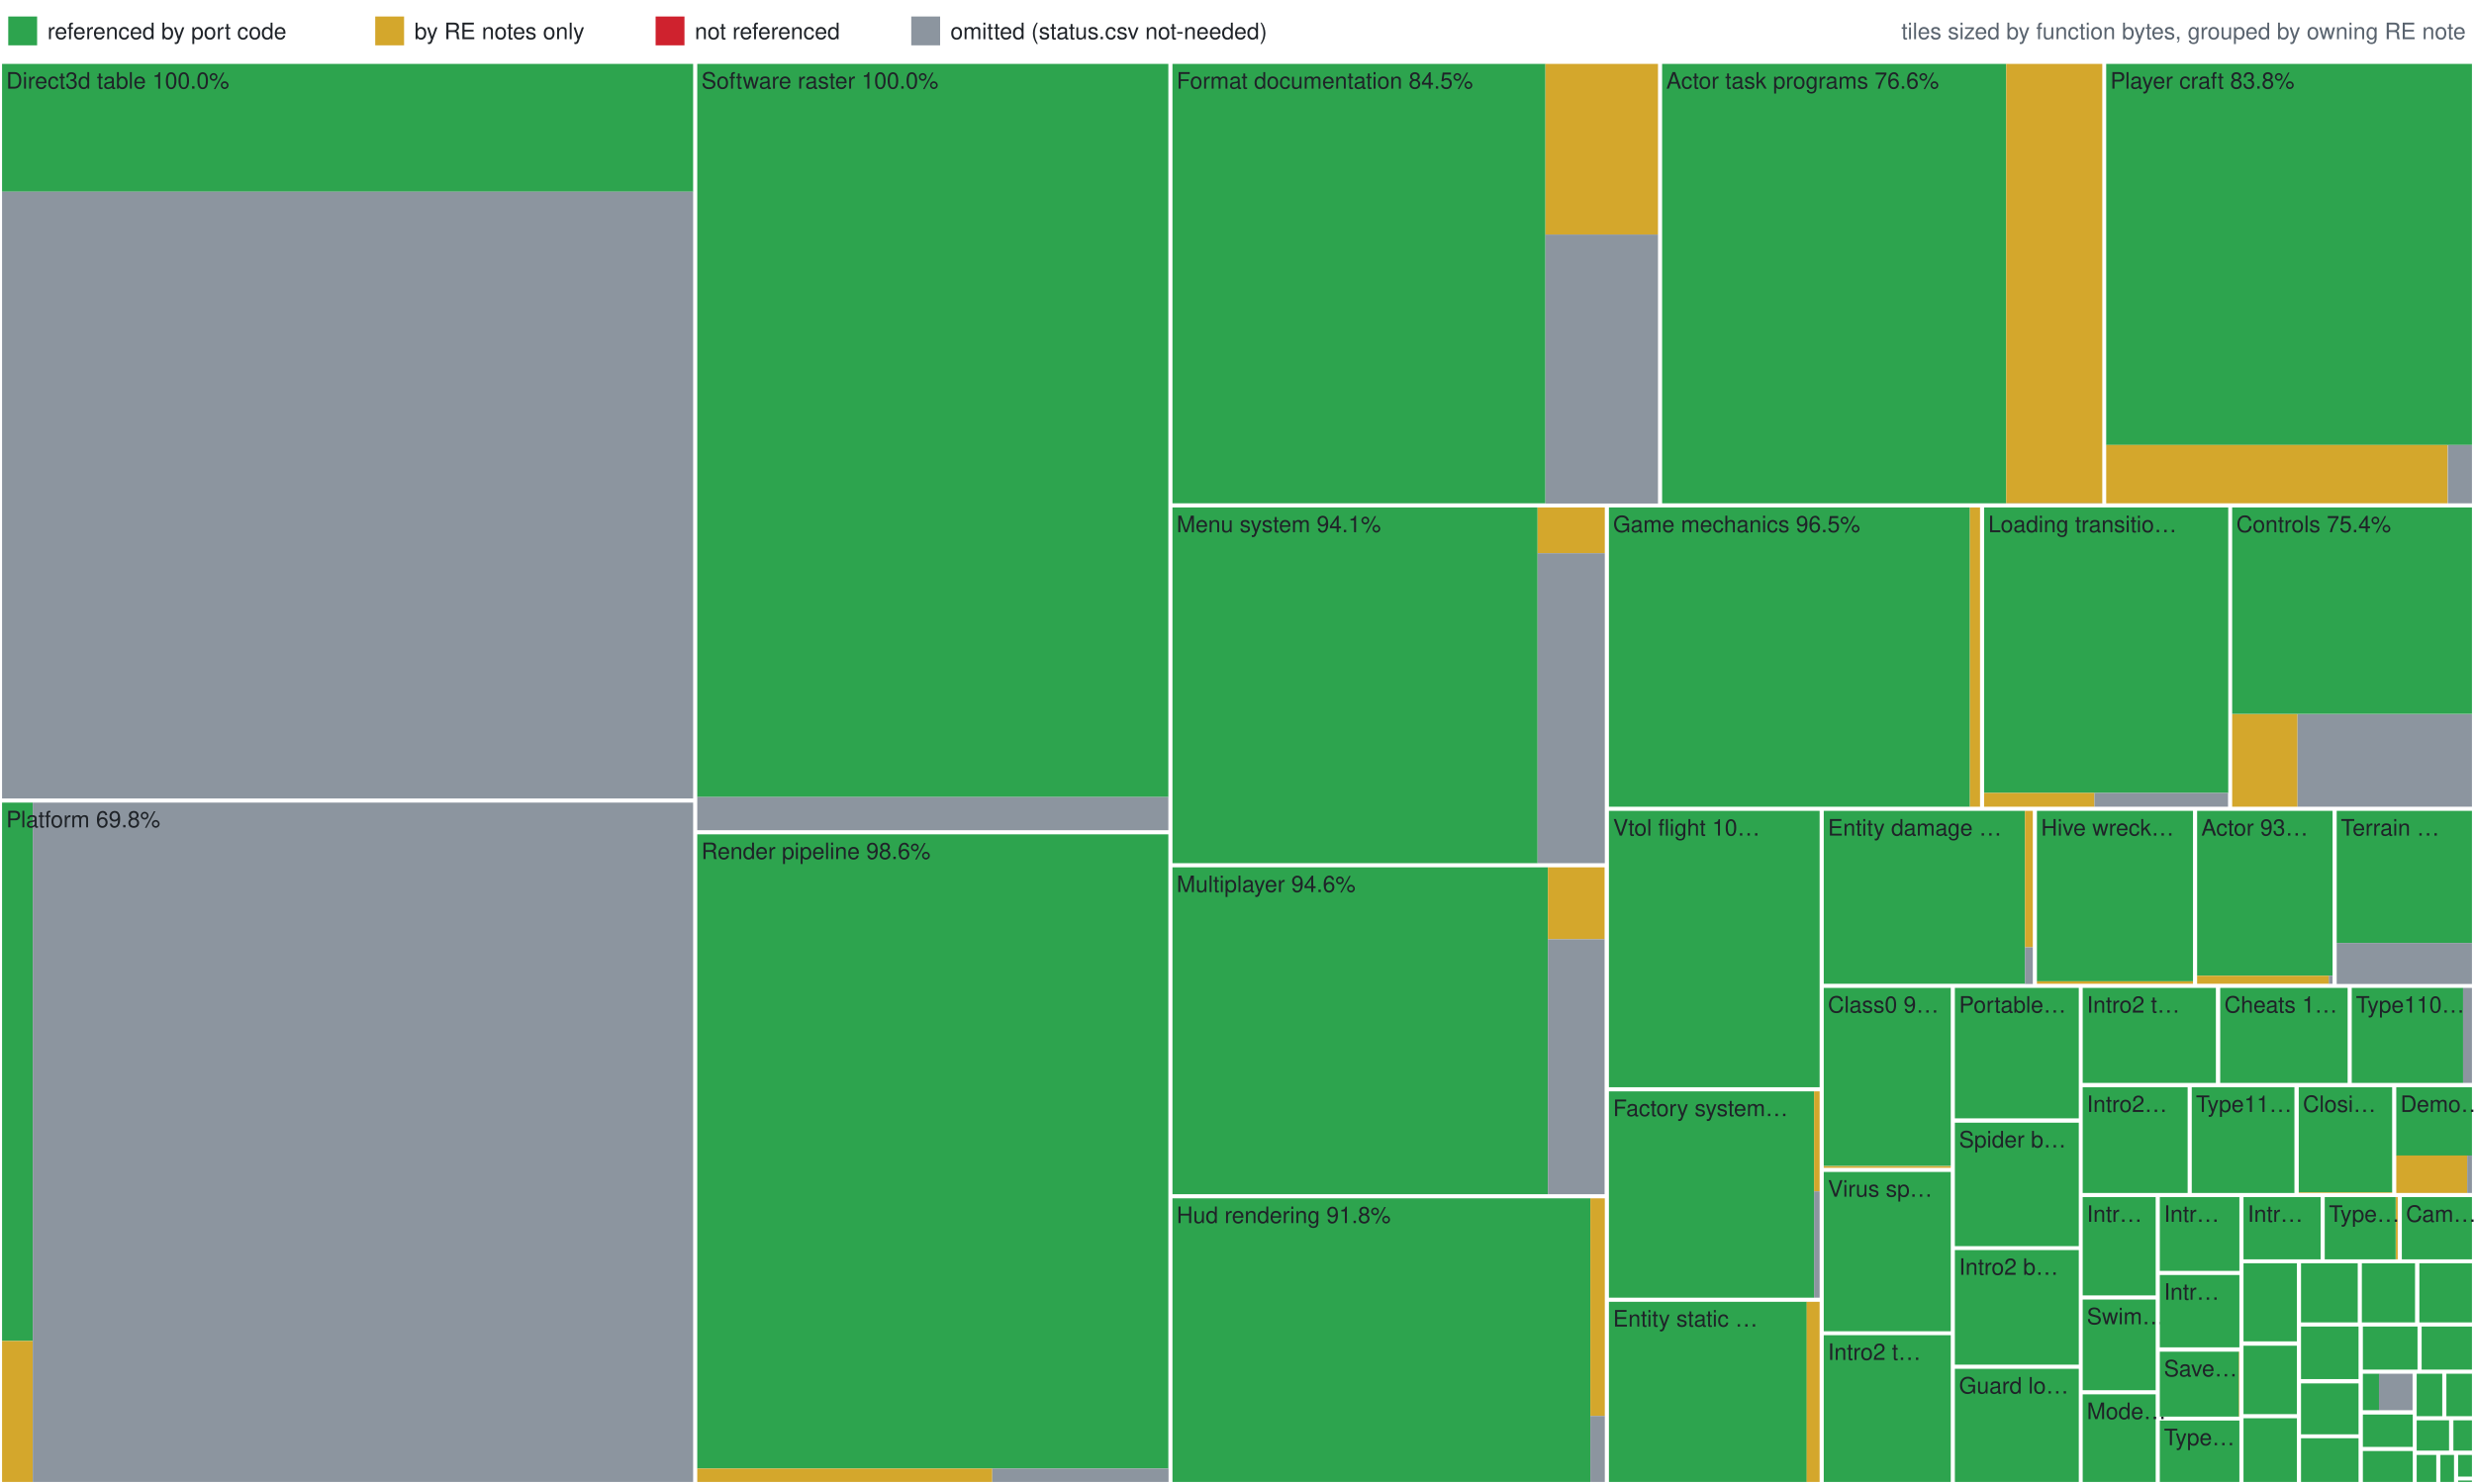
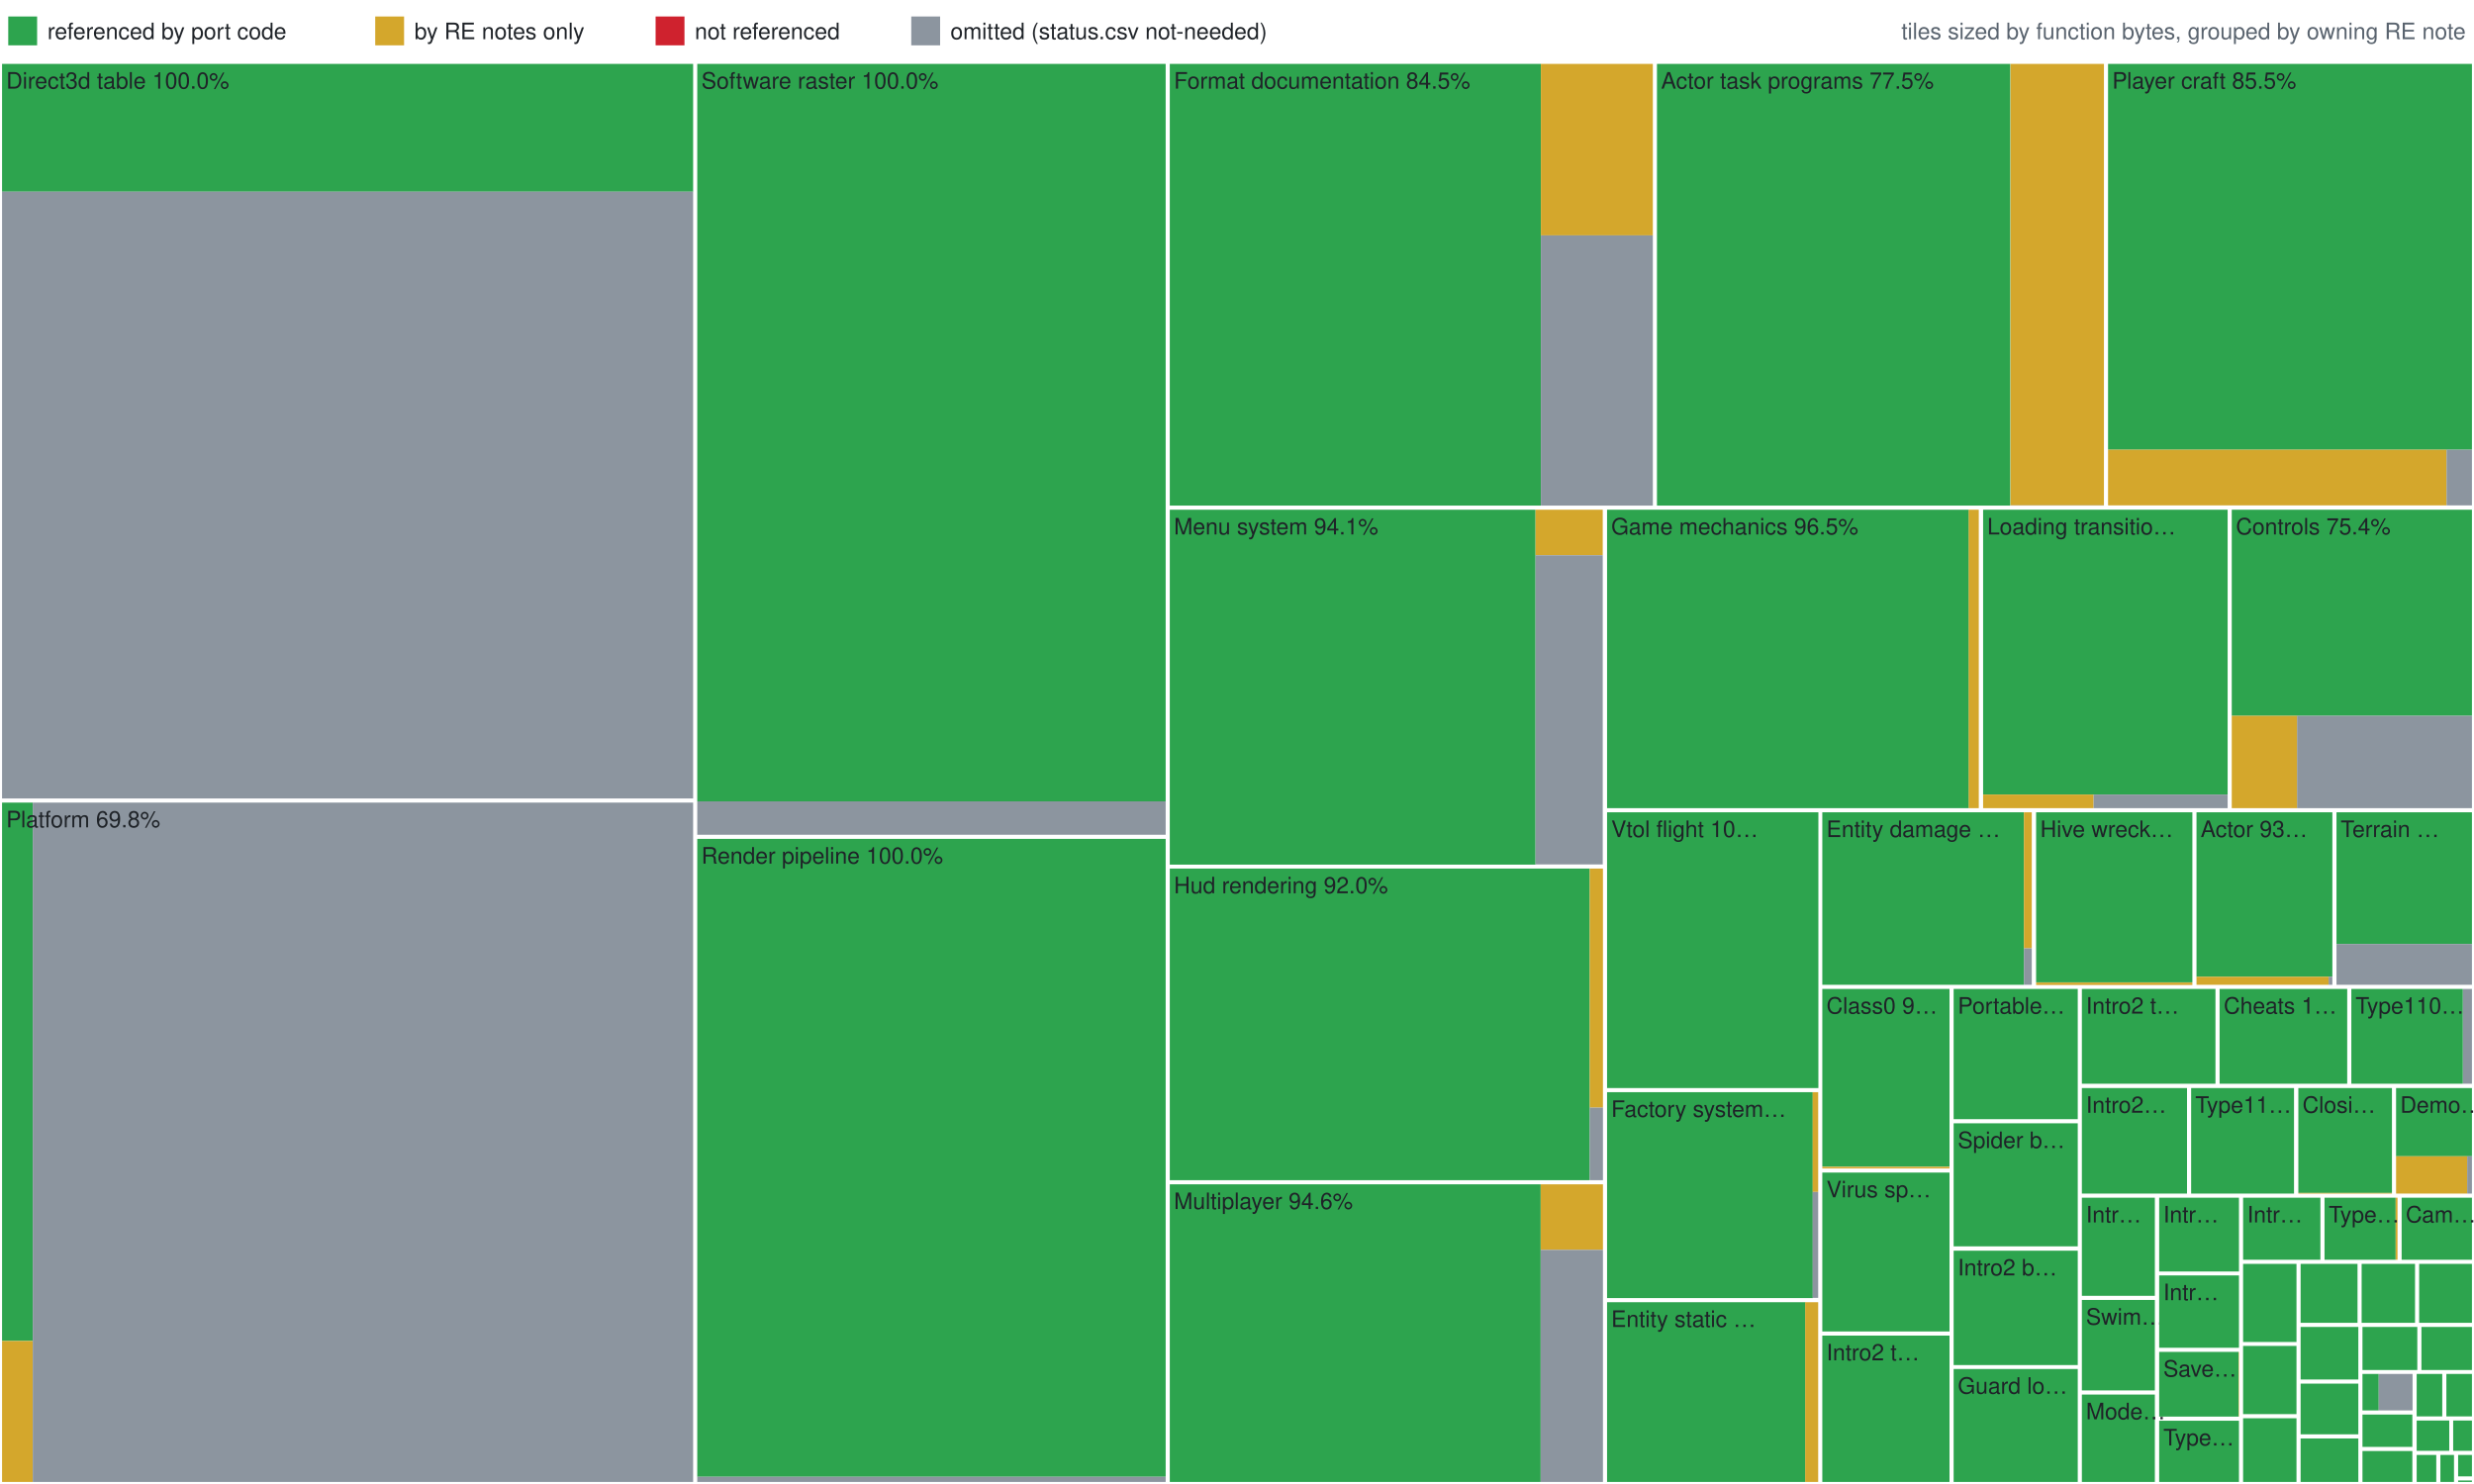
<svg xmlns="http://www.w3.org/2000/svg" width="1200" height="720" viewBox="0 0 1200 720" font-family="Segoe UI, Helvetica, Arial, sans-serif" font-size="11">
  <rect width="1200" height="720" fill="#ffffff" />
  <rect x="4" y="8" width="14" height="14" fill="#2da44e" />
  <text x="23" y="19" fill="#1f2328">referenced by port code</text>
  <rect x="182" y="8" width="14" height="14" fill="#d4a72c" />
  <text x="201" y="19" fill="#1f2328">by RE notes only</text>
  <rect x="318" y="8" width="14" height="14" fill="#cf222e" />
  <text x="337" y="19" fill="#1f2328">not referenced</text>
  <rect x="442" y="8" width="14" height="14" fill="#8c959f" />
  <text x="461" y="19" fill="#1f2328">omitted (status.csv not-needed)</text>
  <text x="1196" y="19" fill="#59636e" text-anchor="end">tiles sized by function bytes, grouped by owning RE note</text>
  <g>
    <rect x="1" y="31" width="335.2" height="62" fill="#2da44e" />
    <rect x="1" y="93" width="335.2" height="294.4" fill="#8c959f" />
    <text x="3" y="43" fill="#1f2328">Direct3d table 100.0%</text>
  </g>
  <g>
    <rect x="1" y="389.4" width="14.9" height="261.2" fill="#2da44e" />
    <rect x="1" y="650.6" width="14.9" height="68.4" fill="#d4a72c" />
    <rect x="15.9" y="389.4" width="320.3" height="329.6" fill="#8c959f" />
    <text x="3" y="401.4" fill="#1f2328">Platform 69.8%</text>
  </g>
  <g>
-     <rect x="338.2" y="31" width="228.5" height="355.7" fill="#2da44e" />
-     <rect x="338.2" y="386.7" width="228.5" height="16.1" fill="#8c959f" />
+     <rect x="338.2" y="31" width="227.2" height="357.8" fill="#2da44e" />
+     <rect x="338.2" y="388.8" width="227.2" height="16.2" fill="#8c959f" />
    <text x="340.2" y="43" fill="#1f2328">Software raster 100.0%</text>
  </g>
  <g>
-     <rect x="338.2" y="404.8" width="228.5" height="307.7" fill="#2da44e" />
-     <rect x="338.2" y="712.5" width="143.1" height="6.5" fill="#d4a72c" />
-     <rect x="481.3" y="712.5" width="85.5" height="6.5" fill="#8c959f" />
-     <text x="340.2" y="416.8" fill="#1f2328">Render pipeline 98.6%</text>
-   </g>
-   <g>
-     <rect x="568.7" y="31" width="180.9" height="213.2" fill="#2da44e" />
-     <rect x="749.6" y="31" width="54.6" height="82.8" fill="#d4a72c" />
-     <rect x="749.6" y="113.8" width="54.6" height="130.5" fill="#8c959f" />
-     <text x="570.7" y="43" fill="#1f2328">Format documentation 84.5%</text>
-   </g>
-   <g>
-     <rect x="806.2" y="31" width="166.9" height="213.2" fill="#2da44e" />
-     <rect x="973.1" y="31" width="46.6" height="213.2" fill="#d4a72c" />
-     <rect x="973.1" y="244.2" width="46.6" height="0.1" fill="#8c959f" />
-     <text x="808.2" y="43" fill="#1f2328">Actor task programs 76.6%</text>
-   </g>
-   <g>
-     <rect x="1021.6" y="31" width="177.4" height="184.9" fill="#2da44e" />
-     <rect x="1021.6" y="215.9" width="165.6" height="28.3" fill="#d4a72c" />
-     <rect x="1187.3" y="215.9" width="11.7" height="28.3" fill="#8c959f" />
-     <text x="1023.6" y="43" fill="#1f2328">Player craft 83.8%</text>
-   </g>
-   <g>
-     <rect x="568.7" y="246.2" width="177.1" height="172.6" fill="#2da44e" />
-     <rect x="745.8" y="246.2" width="32.6" height="22.2" fill="#d4a72c" />
-     <rect x="745.8" y="268.4" width="32.6" height="150.4" fill="#8c959f" />
-     <text x="570.7" y="258.2" fill="#1f2328">Menu system 94.1%</text>
-   </g>
-   <g>
-     <rect x="568.7" y="420.8" width="182.1" height="158.6" fill="#2da44e" />
-     <rect x="750.8" y="420.8" width="27.5" height="34.9" fill="#d4a72c" />
-     <rect x="750.8" y="455.7" width="27.5" height="123.7" fill="#8c959f" />
-     <text x="570.7" y="432.8" fill="#1f2328">Multiplayer 94.6%</text>
-   </g>
-   <g>
-     <rect x="568.7" y="581.4" width="202.7" height="137.6" fill="#2da44e" />
-     <rect x="771.4" y="581.4" width="7" height="105.6" fill="#d4a72c" />
-     <rect x="771.4" y="687" width="7" height="32" fill="#8c959f" />
-     <text x="570.7" y="593.4" fill="#1f2328">Hud rendering 91.8%</text>
-   </g>
-   <g>
-     <rect x="780.4" y="246.2" width="175.1" height="145.2" fill="#2da44e" />
-     <rect x="955.5" y="246.2" width="4.9" height="145.2" fill="#d4a72c" />
-     <text x="782.4" y="258.2" fill="#1f2328">Game mechanics 96.5%</text>
-   </g>
-   <g>
-     <rect x="962.4" y="246.2" width="118.4" height="138.5" fill="#2da44e" />
-     <rect x="962.4" y="384.7" width="53.5" height="6.7" fill="#d4a72c" />
-     <rect x="1015.9" y="384.7" width="64.8" height="6.7" fill="#8c959f" />
-     <text x="964.4" y="258.2" fill="#1f2328">Loading transitio…</text>
-   </g>
-   <g>
-     <rect x="1082.7" y="246.2" width="116.3" height="100.2" fill="#2da44e" />
-     <rect x="1082.7" y="346.5" width="31.7" height="44.9" fill="#d4a72c" />
-     <rect x="1114.4" y="346.5" width="84.6" height="44.9" fill="#8c959f" />
-     <text x="1084.7" y="258.2" fill="#1f2328">Controls 75.4%</text>
-   </g>
-   <g>
-     <rect x="780.4" y="393.4" width="102.2" height="134.1" fill="#2da44e" />
-     <text x="782.4" y="405.4" fill="#1f2328">Vtol flight 10…</text>
-   </g>
-   <g>
-     <rect x="780.4" y="529.5" width="99.5" height="100.1" fill="#2da44e" />
-     <rect x="879.9" y="529.5" width="2.7" height="48.5" fill="#d4a72c" />
-     <rect x="879.9" y="578" width="2.7" height="51.6" fill="#8c959f" />
-     <text x="782.4" y="541.5" fill="#1f2328">Factory system…</text>
-   </g>
-   <g>
-     <rect x="780.4" y="631.6" width="96" height="87.4" fill="#2da44e" />
-     <rect x="876.3" y="631.6" width="6.3" height="87.4" fill="#d4a72c" />
-     <text x="782.4" y="643.6" fill="#1f2328">Entity static …</text>
-   </g>
-   <g>
-     <rect x="884.6" y="393.4" width="97.6" height="83.9" fill="#2da44e" />
-     <rect x="982.2" y="393.4" width="3.8" height="66.2" fill="#d4a72c" />
-     <rect x="982.2" y="459.6" width="3.8" height="17.8" fill="#8c959f" />
-     <text x="886.6" y="405.4" fill="#1f2328">Entity damage …</text>
-   </g>
-   <g>
-     <rect x="988" y="393.4" width="75.7" height="82.7" fill="#2da44e" />
-     <rect x="988" y="476.1" width="75.7" height="1.2" fill="#d4a72c" />
-     <text x="990" y="405.4" fill="#1f2328">Hive wreck…</text>
-   </g>
-   <g>
-     <rect x="1065.7" y="393.4" width="65.7" height="80" fill="#2da44e" />
-     <rect x="1065.7" y="473.4" width="64" height="3.9" fill="#d4a72c" />
-     <rect x="1129.6" y="473.4" width="1.8" height="3.9" fill="#8c959f" />
-     <text x="1067.7" y="405.4" fill="#1f2328">Actor 93…</text>
-   </g>
-   <g>
-     <rect x="1133.4" y="393.4" width="65.6" height="64.1" fill="#2da44e" />
-     <rect x="1133.4" y="457.5" width="65.6" height="19.9" fill="#8c959f" />
-     <text x="1135.4" y="405.4" fill="#1f2328">Terrain …</text>
-   </g>
-   <g>
-     <rect x="884.6" y="479.3" width="61.6" height="86.4" fill="#2da44e" />
-     <rect x="884.6" y="565.8" width="61.6" height="0.8" fill="#d4a72c" />
-     <text x="886.6" y="491.3" fill="#1f2328">Class0 9…</text>
-   </g>
-   <g>
-     <rect x="884.6" y="568.6" width="61.6" height="77.3" fill="#2da44e" />
-     <text x="886.6" y="580.6" fill="#1f2328">Virus sp…</text>
-   </g>
-   <g>
-     <rect x="884.6" y="647.8" width="61.6" height="71.2" fill="#2da44e" />
-     <text x="886.6" y="659.8" fill="#1f2328">Intro2 t…</text>
-   </g>
-   <g>
-     <rect x="948.2" y="479.3" width="60.1" height="63.3" fill="#2da44e" />
-     <text x="950.2" y="491.3" fill="#1f2328">Portable…</text>
-   </g>
-   <g>
-     <rect x="948.2" y="544.7" width="60.1" height="59.9" fill="#2da44e" />
-     <text x="950.2" y="556.7" fill="#1f2328">Spider b…</text>
-   </g>
-   <g>
-     <rect x="948.2" y="606.5" width="60.1" height="55.6" fill="#2da44e" />
-     <text x="950.2" y="618.5" fill="#1f2328">Intro2 b…</text>
-   </g>
-   <g>
-     <rect x="948.2" y="664.1" width="60.1" height="54.9" fill="#2da44e" />
-     <text x="950.2" y="676.1" fill="#1f2328">Guard lo…</text>
-   </g>
-   <g>
-     <rect x="1010.2" y="479.3" width="64.6" height="46.1" fill="#2da44e" />
-     <text x="1012.2" y="491.3" fill="#1f2328">Intro2 t…</text>
-   </g>
-   <g>
-     <rect x="1076.9" y="479.3" width="61.8" height="46.1" fill="#2da44e" />
-     <rect x="1138.6" y="479.3" width="0" height="46.1" fill="#8c959f" />
-     <text x="1078.9" y="491.3" fill="#1f2328">Cheats 1…</text>
-   </g>
-   <g>
-     <rect x="1140.7" y="479.3" width="54" height="46.1" fill="#2da44e" />
-     <rect x="1194.7" y="479.3" width="4.3" height="46.1" fill="#8c959f" />
-     <text x="1142.7" y="491.3" fill="#1f2328">Type110…</text>
-   </g>
-   <g>
-     <rect x="1010.2" y="527.5" width="50.9" height="51.3" fill="#2da44e" />
-     <text x="1012.2" y="539.5" fill="#1f2328">Intro2…</text>
-   </g>
-   <g>
-     <rect x="1063.1" y="527.5" width="49.8" height="51.3" fill="#2da44e" />
-     <text x="1065.1" y="539.5" fill="#1f2328">Type11…</text>
-   </g>
-   <g>
-     <rect x="1115" y="527.5" width="45.3" height="51" fill="#2da44e" />
-     <rect x="1115" y="578.5" width="45.3" height="0.3" fill="#d4a72c" />
-     <text x="1117" y="539.5" fill="#1f2328">Closi…</text>
-   </g>
-   <g>
-     <rect x="1162.3" y="527.5" width="36.7" height="33.2" fill="#2da44e" />
-     <rect x="1162.3" y="560.6" width="34.4" height="18.2" fill="#d4a72c" />
-     <rect x="1196.7" y="560.6" width="2.3" height="18.2" fill="#8c959f" />
-     <text x="1164.3" y="539.5" fill="#1f2328">Demo…</text>
-   </g>
-   <g>
-     <rect x="1010.2" y="580.8" width="35.4" height="47.7" fill="#2da44e" />
-     <text x="1012.2" y="592.8" fill="#1f2328">Intr…</text>
-   </g>
-   <g>
-     <rect x="1010.2" y="630.5" width="35.4" height="44" fill="#2da44e" />
-     <text x="1012.2" y="642.5" fill="#1f2328">Swim…</text>
-   </g>
-   <g>
-     <rect x="1010.2" y="676.5" width="35.4" height="42.5" fill="#2da44e" />
-     <text x="1012.2" y="688.5" fill="#1f2328">Mode…</text>
-   </g>
-   <g>
-     <rect x="1047.6" y="580.8" width="38.6" height="35.8" fill="#2da44e" />
-     <text x="1049.6" y="592.8" fill="#1f2328">Intr…</text>
-   </g>
-   <g>
-     <rect x="1047.6" y="618.6" width="38.6" height="35.1" fill="#2da44e" />
-     <text x="1049.6" y="630.6" fill="#1f2328">Intr…</text>
-   </g>
-   <g>
-     <rect x="1047.6" y="655.8" width="38.4" height="31.5" fill="#2da44e" />
-     <rect x="1086" y="655.8" width="0.2" height="31.5" fill="#d4a72c" />
-     <text x="1049.6" y="667.8" fill="#1f2328">Save…</text>
-   </g>
-   <g>
-     <rect x="1047.6" y="689.2" width="38.6" height="29.8" fill="#2da44e" />
-     <text x="1049.6" y="701.2" fill="#1f2328">Type…</text>
-   </g>
-   <g>
-     <rect x="1088.2" y="580.8" width="37.4" height="30.2" fill="#2da44e" />
-     <text x="1090.2" y="592.8" fill="#1f2328">Intr…</text>
-   </g>
-   <g>
-     <rect x="1127.6" y="580.8" width="34.4" height="30.2" fill="#2da44e" />
-     <rect x="1162.1" y="580.8" width="0.9" height="30.2" fill="#d4a72c" />
-     <text x="1129.6" y="592.8" fill="#1f2328">Type…</text>
-   </g>
-   <g>
-     <rect x="1165" y="580.8" width="34" height="30.2" fill="#2da44e" />
-     <text x="1167" y="592.8" fill="#1f2328">Cam…</text>
-   </g>
-   <g>
-     <rect x="1088.2" y="612.9" width="25.9" height="37.9" fill="#2da44e" />
-   </g>
-   <g>
-     <rect x="1088.2" y="652.9" width="25.9" height="33.2" fill="#2da44e" />
-   </g>
-   <g>
-     <rect x="1088.2" y="688.1" width="25.9" height="30.9" fill="#2da44e" />
-   </g>
-   <g>
-     <rect x="1116.1" y="612.9" width="27.5" height="28.7" fill="#2da44e" />
-   </g>
-   <g>
-     <rect x="1145.6" y="612.9" width="25.8" height="28.7" fill="#2da44e" />
-   </g>
-   <g>
-     <rect x="1173.5" y="612.9" width="25.5" height="28.7" fill="#2da44e" />
-   </g>
-   <g>
-     <rect x="1116.1" y="643.6" width="27.9" height="25.5" fill="#2da44e" />
-   </g>
-   <g>
-     <rect x="1116.1" y="671.2" width="27.9" height="24.7" fill="#2da44e" />
-   </g>
-   <g>
-     <rect x="1116.1" y="697.8" width="27.9" height="21.2" fill="#2da44e" />
-   </g>
-   <g>
-     <rect x="1146.1" y="643.6" width="26.5" height="20.9" fill="#2da44e" />
-   </g>
-   <g>
-     <rect x="1174.6" y="643.6" width="24.4" height="20.9" fill="#2da44e" />
-   </g>
-   <g>
-     <rect x="1146.1" y="666.5" width="7.9" height="17.7" fill="#2da44e" />
-     <rect x="1153.9" y="666.5" width="16.3" height="17.7" fill="#8c959f" />
-   </g>
-   <g>
-     <rect x="1146.1" y="686.3" width="24.2" height="15.7" fill="#2da44e" />
-   </g>
-   <g>
-     <rect x="1146.1" y="704" width="24.2" height="15" fill="#2da44e" />
-   </g>
-   <g>
-     <rect x="1172.2" y="666.5" width="12.4" height="20.6" fill="#2da44e" />
-   </g>
-   <g>
-     <rect x="1186.6" y="666.5" width="12.4" height="20.6" fill="#2da44e" />
-   </g>
-   <g>
-     <rect x="1172.2" y="689.1" width="15.7" height="14.7" fill="#2da44e" />
-   </g>
-   <g>
-     <rect x="1190" y="689.1" width="9" height="14.7" fill="#2da44e" />
+     <rect x="338.2" y="407" width="227.2" height="309.5" fill="#2da44e" />
+     <rect x="338.2" y="716.5" width="227.2" height="2.5" fill="#8c959f" />
+     <text x="340.2" y="419" fill="#1f2328">Render pipeline 100.0%</text>
+   </g>
+   <g>
+     <rect x="567.4" y="31" width="180" height="214.3" fill="#2da44e" />
+     <rect x="747.4" y="31" width="54.3" height="83.2" fill="#d4a72c" />
+     <rect x="747.4" y="114.2" width="54.3" height="131.1" fill="#8c959f" />
+     <text x="569.4" y="43" fill="#1f2328">Format documentation 84.5%</text>
+   </g>
+   <g>
+     <rect x="803.7" y="31" width="171.4" height="214.3" fill="#2da44e" />
+     <rect x="975.2" y="31" width="45.3" height="214.2" fill="#d4a72c" />
+     <rect x="975.2" y="245.2" width="45.3" height="0.1" fill="#8c959f" />
+     <text x="805.7" y="43" fill="#1f2328">Actor task programs 77.5%</text>
+   </g>
+   <g>
+     <rect x="1022.5" y="31" width="176.5" height="187.2" fill="#2da44e" />
+     <rect x="1022.5" y="218.2" width="164.2" height="27" fill="#d4a72c" />
+     <rect x="1186.7" y="218.2" width="12.3" height="27" fill="#8c959f" />
+     <text x="1024.5" y="43" fill="#1f2328">Player craft 85.5%</text>
+   </g>
+   <g>
+     <rect x="567.4" y="247.3" width="177.4" height="172.2" fill="#2da44e" />
+     <rect x="744.8" y="247.3" width="32.6" height="22.1" fill="#d4a72c" />
+     <rect x="744.8" y="269.4" width="32.6" height="150" fill="#8c959f" />
+     <text x="569.4" y="259.3" fill="#1f2328">Menu system 94.1%</text>
+   </g>
+   <g>
+     <rect x="567.4" y="421.4" width="203.7" height="151.2" fill="#2da44e" />
+     <rect x="771.1" y="421.4" width="6.4" height="116" fill="#d4a72c" />
+     <rect x="771.1" y="537.4" width="6.4" height="35.2" fill="#8c959f" />
+     <text x="569.4" y="433.4" fill="#1f2328">Hud rendering 92.0%</text>
+   </g>
+   <g>
+     <rect x="567.4" y="574.6" width="179.9" height="144.4" fill="#2da44e" />
+     <rect x="747.3" y="574.6" width="30.2" height="31.8" fill="#d4a72c" />
+     <rect x="747.3" y="606.4" width="30.2" height="112.6" fill="#8c959f" />
+     <text x="569.4" y="586.6" fill="#1f2328">Multiplayer 94.6%</text>
+   </g>
+   <g>
+     <rect x="779.5" y="247.3" width="175.5" height="144.8" fill="#2da44e" />
+     <rect x="954.9" y="247.3" width="4.9" height="144.8" fill="#d4a72c" />
+     <text x="781.5" y="259.3" fill="#1f2328">Game mechanics 96.5%</text>
+   </g>
+   <g>
+     <rect x="961.9" y="247.3" width="118.6" height="138.2" fill="#2da44e" />
+     <rect x="961.9" y="385.5" width="53.6" height="6.6" fill="#d4a72c" />
+     <rect x="1015.5" y="385.5" width="65" height="6.6" fill="#8c959f" />
+     <text x="963.9" y="259.3" fill="#1f2328">Loading transitio…</text>
+   </g>
+   <g>
+     <rect x="1082.5" y="247.3" width="116.5" height="100" fill="#2da44e" />
+     <rect x="1082.5" y="347.3" width="31.8" height="44.8" fill="#d4a72c" />
+     <rect x="1114.2" y="347.3" width="84.8" height="44.8" fill="#8c959f" />
+     <text x="1084.5" y="259.3" fill="#1f2328">Controls 75.4%</text>
+   </g>
+   <g>
+     <rect x="779.5" y="394.1" width="102.5" height="133.8" fill="#2da44e" />
+     <text x="781.5" y="406.1" fill="#1f2328">Vtol flight 10…</text>
+   </g>
+   <g>
+     <rect x="779.5" y="529.9" width="99.8" height="99.9" fill="#2da44e" />
+     <rect x="879.2" y="529.9" width="2.7" height="48.4" fill="#d4a72c" />
+     <rect x="879.2" y="578.3" width="2.7" height="51.4" fill="#8c959f" />
+     <text x="781.5" y="541.9" fill="#1f2328">Factory system…</text>
+   </g>
+   <g>
+     <rect x="779.5" y="631.8" width="96.2" height="87.2" fill="#2da44e" />
+     <rect x="875.6" y="631.8" width="6.3" height="87.2" fill="#d4a72c" />
+     <text x="781.5" y="643.8" fill="#1f2328">Entity static …</text>
+   </g>
+   <g>
+     <rect x="883.9" y="394.1" width="97.8" height="83.7" fill="#2da44e" />
+     <rect x="981.7" y="394.1" width="3.8" height="66" fill="#d4a72c" />
+     <rect x="981.7" y="460.1" width="3.8" height="17.7" fill="#8c959f" />
+     <text x="885.9" y="406.1" fill="#1f2328">Entity damage …</text>
+   </g>
+   <g>
+     <rect x="987.6" y="394.1" width="75.8" height="82.5" fill="#2da44e" />
+     <rect x="987.6" y="476.7" width="75.8" height="1.2" fill="#d4a72c" />
+     <text x="989.6" y="406.1" fill="#1f2328">Hive wreck…</text>
+   </g>
+   <g>
+     <rect x="1065.4" y="394.1" width="65.9" height="79.8" fill="#2da44e" />
+     <rect x="1065.4" y="473.9" width="64.1" height="3.9" fill="#d4a72c" />
+     <rect x="1129.5" y="473.9" width="1.8" height="3.9" fill="#8c959f" />
+     <text x="1067.4" y="406.1" fill="#1f2328">Actor 93…</text>
+   </g>
+   <g>
+     <rect x="1133.3" y="394.1" width="65.7" height="63.9" fill="#2da44e" />
+     <rect x="1133.3" y="458" width="65.7" height="19.8" fill="#8c959f" />
+     <text x="1135.3" y="406.1" fill="#1f2328">Terrain …</text>
+   </g>
+   <g>
+     <rect x="883.9" y="479.8" width="61.7" height="86.2" fill="#2da44e" />
+     <rect x="883.9" y="566.1" width="61.7" height="0.8" fill="#d4a72c" />
+     <text x="885.9" y="491.8" fill="#1f2328">Class0 9…</text>
+   </g>
+   <g>
+     <rect x="883.9" y="568.9" width="61.7" height="77.1" fill="#2da44e" />
+     <text x="885.9" y="580.9" fill="#1f2328">Virus sp…</text>
+   </g>
+   <g>
+     <rect x="883.9" y="648" width="61.7" height="71" fill="#2da44e" />
+     <text x="885.9" y="660" fill="#1f2328">Intro2 t…</text>
+   </g>
+   <g>
+     <rect x="947.6" y="479.8" width="60.2" height="63.2" fill="#2da44e" />
+     <text x="949.6" y="491.8" fill="#1f2328">Portable…</text>
+   </g>
+   <g>
+     <rect x="947.6" y="545" width="60.2" height="59.7" fill="#2da44e" />
+     <text x="949.6" y="557" fill="#1f2328">Spider b…</text>
+   </g>
+   <g>
+     <rect x="947.6" y="606.8" width="60.2" height="55.5" fill="#2da44e" />
+     <text x="949.6" y="618.8" fill="#1f2328">Intro2 b…</text>
+   </g>
+   <g>
+     <rect x="947.6" y="664.2" width="60.2" height="54.8" fill="#2da44e" />
+     <text x="949.6" y="676.2" fill="#1f2328">Guard lo…</text>
+   </g>
+   <g>
+     <rect x="1009.8" y="479.8" width="64.8" height="46" fill="#2da44e" />
+     <text x="1011.8" y="491.8" fill="#1f2328">Intro2 t…</text>
+   </g>
+   <g>
+     <rect x="1076.6" y="479.8" width="61.9" height="46" fill="#2da44e" />
+     <rect x="1138.5" y="479.8" width="0" height="46" fill="#8c959f" />
+     <text x="1078.6" y="491.8" fill="#1f2328">Cheats 1…</text>
+   </g>
+   <g>
+     <rect x="1140.5" y="479.8" width="54.1" height="46" fill="#2da44e" />
+     <rect x="1194.7" y="479.8" width="4.3" height="46" fill="#8c959f" />
+     <text x="1142.5" y="491.8" fill="#1f2328">Type110…</text>
+   </g>
+   <g>
+     <rect x="1009.8" y="527.9" width="51" height="51.2" fill="#2da44e" />
+     <text x="1011.8" y="539.9" fill="#1f2328">Intro2…</text>
+   </g>
+   <g>
+     <rect x="1062.8" y="527.9" width="49.9" height="51.2" fill="#2da44e" />
+     <text x="1064.8" y="539.9" fill="#1f2328">Type11…</text>
+   </g>
+   <g>
+     <rect x="1114.8" y="527.9" width="45.4" height="50.9" fill="#2da44e" />
+     <rect x="1114.8" y="578.8" width="45.4" height="0.3" fill="#d4a72c" />
+     <text x="1116.8" y="539.9" fill="#1f2328">Closi…</text>
+   </g>
+   <g>
+     <rect x="1162.2" y="527.9" width="36.8" height="33.1" fill="#2da44e" />
+     <rect x="1162.2" y="561" width="34.5" height="18.1" fill="#d4a72c" />
+     <rect x="1196.7" y="561" width="2.3" height="18.1" fill="#8c959f" />
+     <text x="1164.2" y="539.9" fill="#1f2328">Demo…</text>
+   </g>
+   <g>
+     <rect x="1009.8" y="581.1" width="35.4" height="47.6" fill="#2da44e" />
+     <text x="1011.8" y="593.1" fill="#1f2328">Intr…</text>
+   </g>
+   <g>
+     <rect x="1009.8" y="630.7" width="35.4" height="43.9" fill="#2da44e" />
+     <text x="1011.8" y="642.7" fill="#1f2328">Swim…</text>
+   </g>
+   <g>
+     <rect x="1009.8" y="676.6" width="35.4" height="42.4" fill="#2da44e" />
+     <text x="1011.8" y="688.6" fill="#1f2328">Mode…</text>
+   </g>
+   <g>
+     <rect x="1047.3" y="581.1" width="38.7" height="35.8" fill="#2da44e" />
+     <text x="1049.3" y="593.1" fill="#1f2328">Intr…</text>
+   </g>
+   <g>
+     <rect x="1047.3" y="618.8" width="38.7" height="35.1" fill="#2da44e" />
+     <text x="1049.3" y="630.8" fill="#1f2328">Intr…</text>
+   </g>
+   <g>
+     <rect x="1047.3" y="655.9" width="38.5" height="31.4" fill="#2da44e" />
+     <rect x="1085.8" y="655.9" width="0.2" height="31.4" fill="#d4a72c" />
+     <text x="1049.3" y="667.9" fill="#1f2328">Save…</text>
+   </g>
+   <g>
+     <rect x="1047.3" y="689.3" width="38.7" height="29.7" fill="#2da44e" />
+     <text x="1049.3" y="701.3" fill="#1f2328">Type…</text>
+   </g>
+   <g>
+     <rect x="1088" y="581.1" width="37.5" height="30.1" fill="#2da44e" />
+     <text x="1090" y="593.1" fill="#1f2328">Intr…</text>
+   </g>
+   <g>
+     <rect x="1127.5" y="581.1" width="34.5" height="30.1" fill="#2da44e" />
+     <rect x="1162" y="581.1" width="0.9" height="30.1" fill="#d4a72c" />
+     <text x="1129.5" y="593.1" fill="#1f2328">Type…</text>
+   </g>
+   <g>
+     <rect x="1164.9" y="581.1" width="34.1" height="30.1" fill="#2da44e" />
+     <text x="1166.9" y="593.1" fill="#1f2328">Cam…</text>
+   </g>
+   <g>
+     <rect x="1088" y="613.2" width="25.9" height="37.9" fill="#2da44e" />
+   </g>
+   <g>
+     <rect x="1088" y="653" width="25.9" height="33.1" fill="#2da44e" />
+   </g>
+   <g>
+     <rect x="1088" y="688.1" width="25.9" height="30.9" fill="#2da44e" />
+   </g>
+   <g>
+     <rect x="1115.9" y="613.2" width="27.6" height="28.6" fill="#2da44e" />
+   </g>
+   <g>
+     <rect x="1145.5" y="613.2" width="25.9" height="28.6" fill="#2da44e" />
+   </g>
+   <g>
+     <rect x="1173.4" y="613.2" width="25.6" height="28.6" fill="#2da44e" />
+   </g>
+   <g>
+     <rect x="1115.9" y="643.8" width="28" height="25.5" fill="#2da44e" />
+   </g>
+   <g>
+     <rect x="1115.9" y="671.3" width="28" height="24.6" fill="#2da44e" />
+   </g>
+   <g>
+     <rect x="1115.9" y="697.9" width="28" height="21.1" fill="#2da44e" />
+   </g>
+   <g>
+     <rect x="1145.9" y="643.8" width="26.6" height="20.9" fill="#2da44e" />
+   </g>
+   <g>
+     <rect x="1174.5" y="643.8" width="24.5" height="20.9" fill="#2da44e" />
+   </g>
+   <g>
+     <rect x="1145.9" y="666.6" width="7.9" height="17.7" fill="#2da44e" />
+     <rect x="1153.8" y="666.6" width="16.4" height="17.7" fill="#8c959f" />
+   </g>
+   <g>
+     <rect x="1145.9" y="686.3" width="24.2" height="15.7" fill="#2da44e" />
+   </g>
+   <g>
+     <rect x="1145.9" y="704" width="24.2" height="15" fill="#2da44e" />
+   </g>
+   <g>
+     <rect x="1172.2" y="666.6" width="12.4" height="20.6" fill="#2da44e" />
+   </g>
+   <g>
+     <rect x="1186.6" y="666.6" width="12.4" height="20.6" fill="#2da44e" />
+   </g>
+   <g>
+     <rect x="1172.2" y="689.2" width="15.8" height="14.7" fill="#2da44e" />
+   </g>
+   <g>
+     <rect x="1189.9" y="689.2" width="9.1" height="14.7" fill="#2da44e" />
  </g>
  <g>
    <rect x="1172.2" y="705.9" width="9.5" height="13.1" fill="#2da44e" />
  </g>
  <g>
    <rect x="1183.7" y="705.9" width="6.6" height="13.1" fill="#2da44e" />
  </g>
  <g>
-     <rect x="1192.3" y="705.9" width="6.7" height="10.5" fill="#2da44e" />
+     <rect x="1192.3" y="705.9" width="6.7" height="10.4" fill="#2da44e" />
  </g>
  <g>
    <rect x="1192.3" y="718.3" width="6.7" height="0.7" fill="#2da44e" />
  </g>
</svg>
